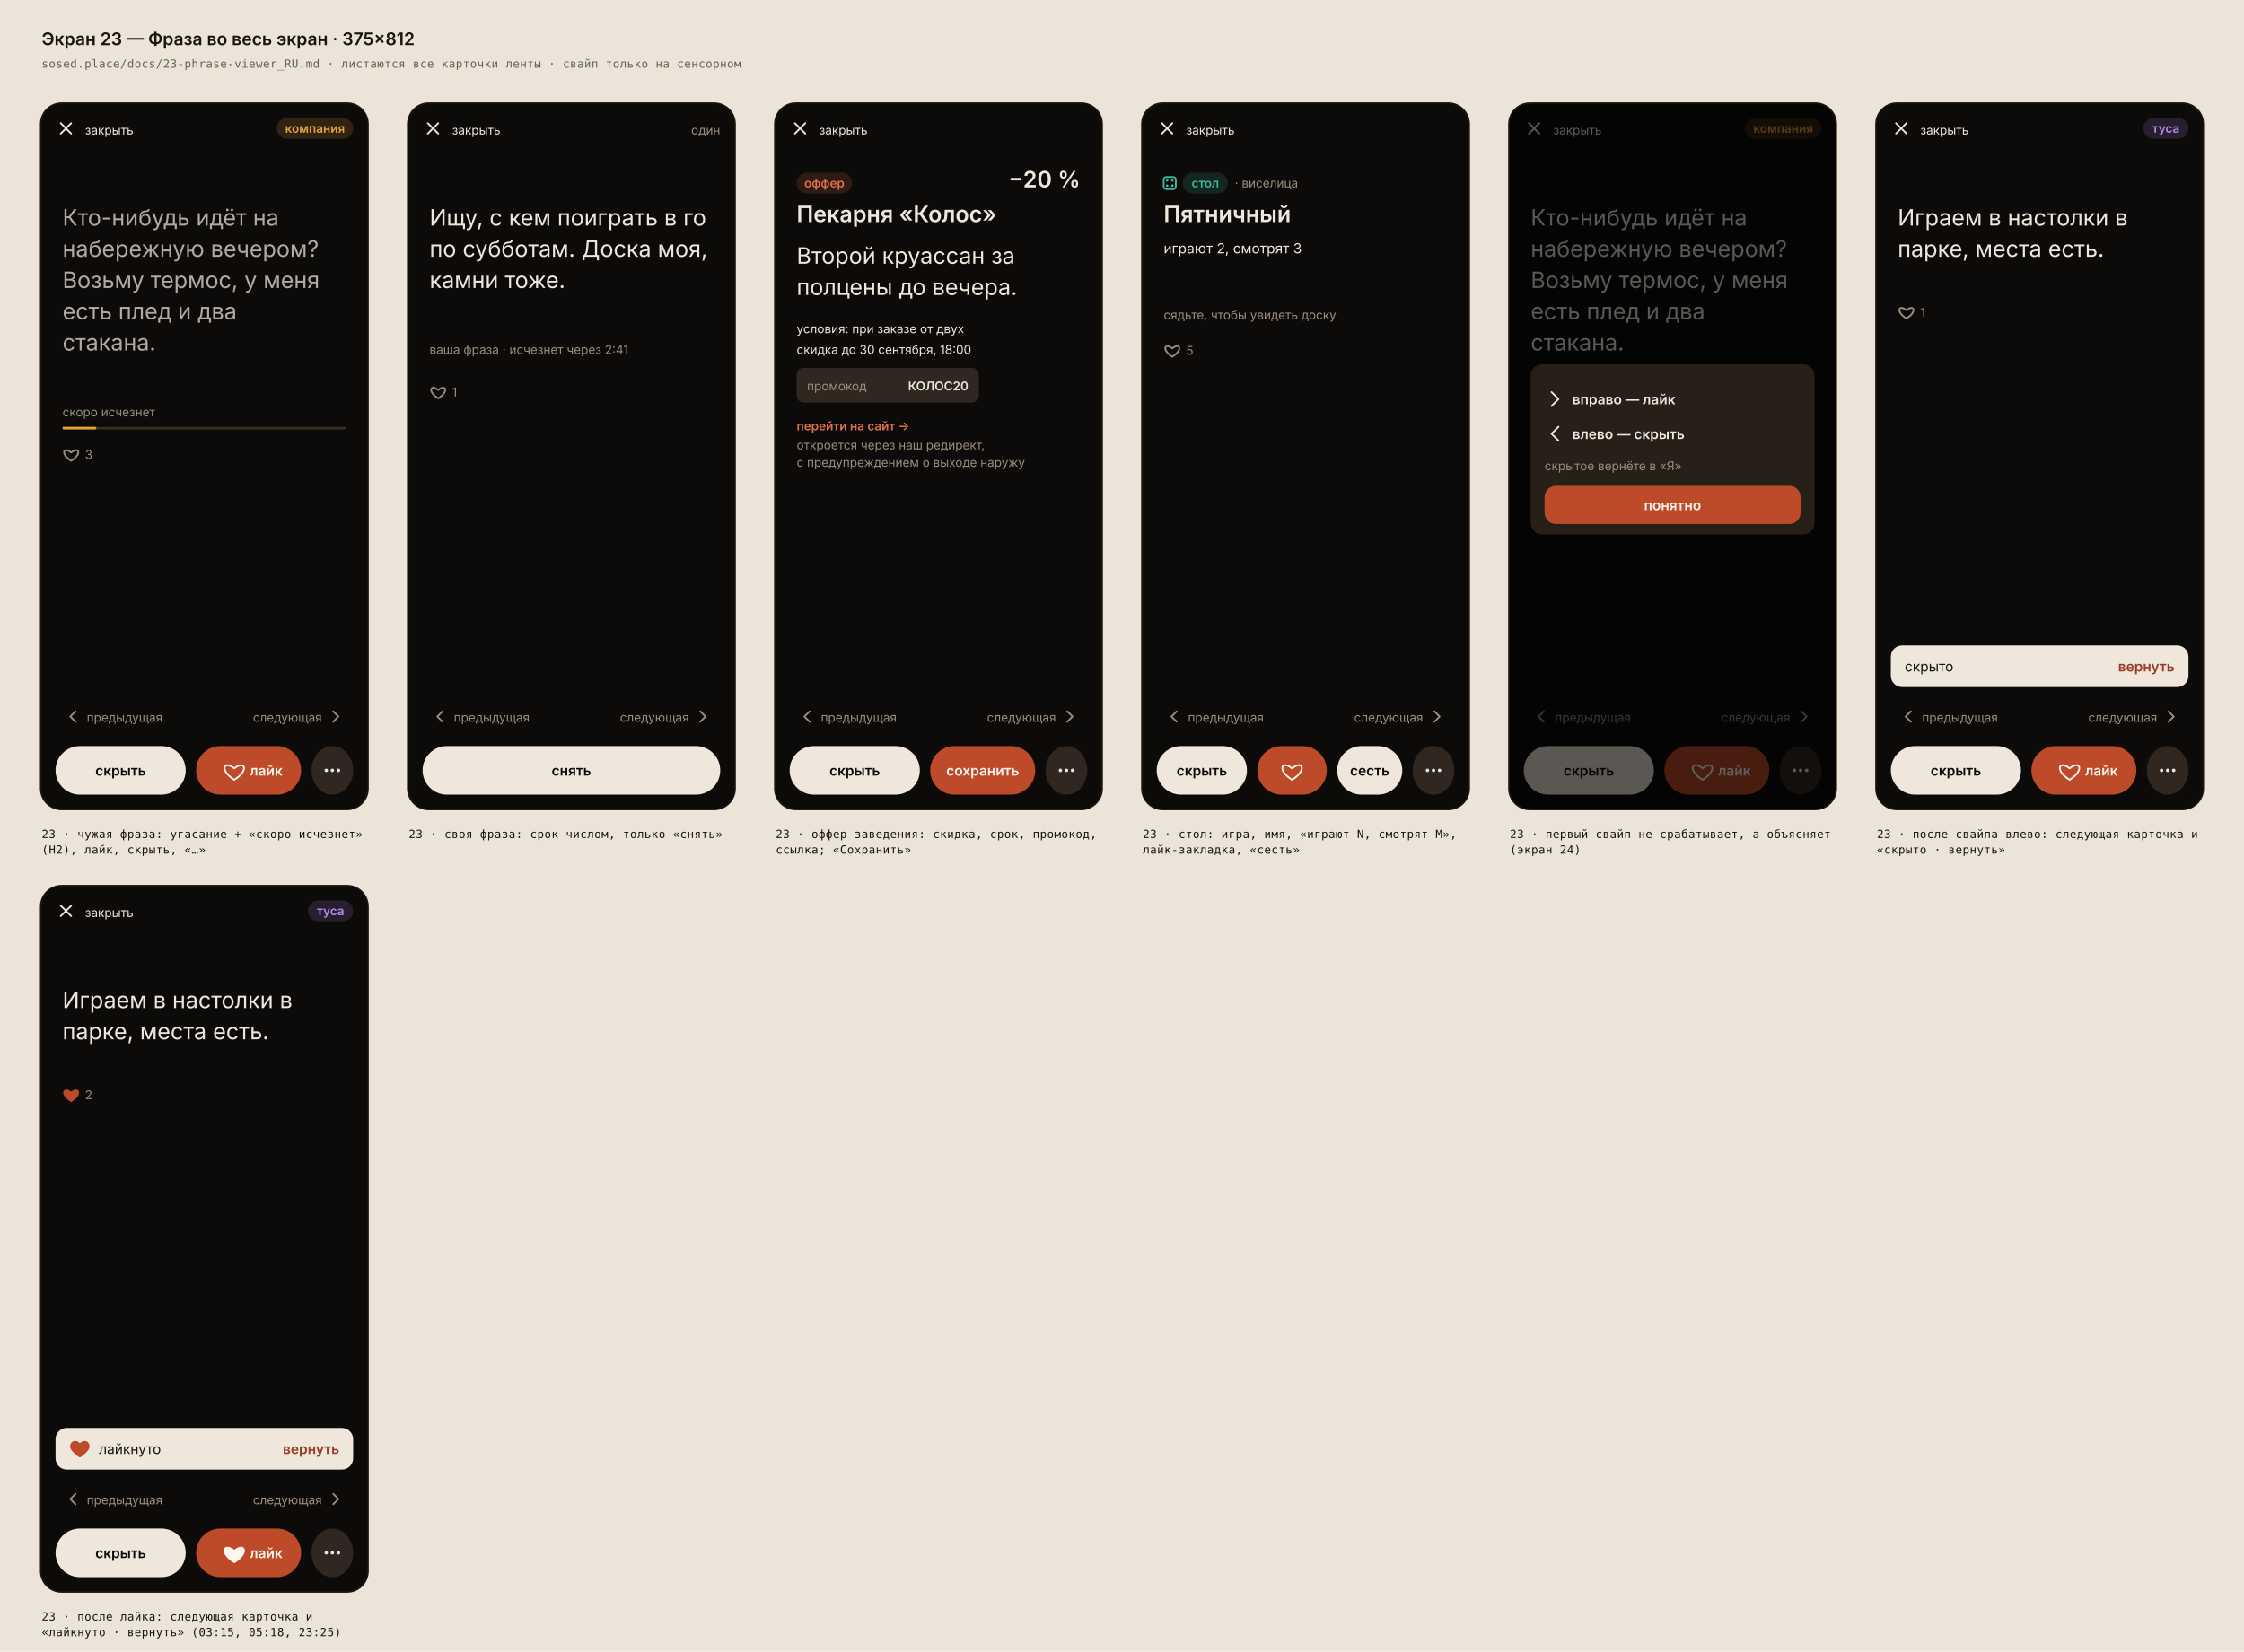
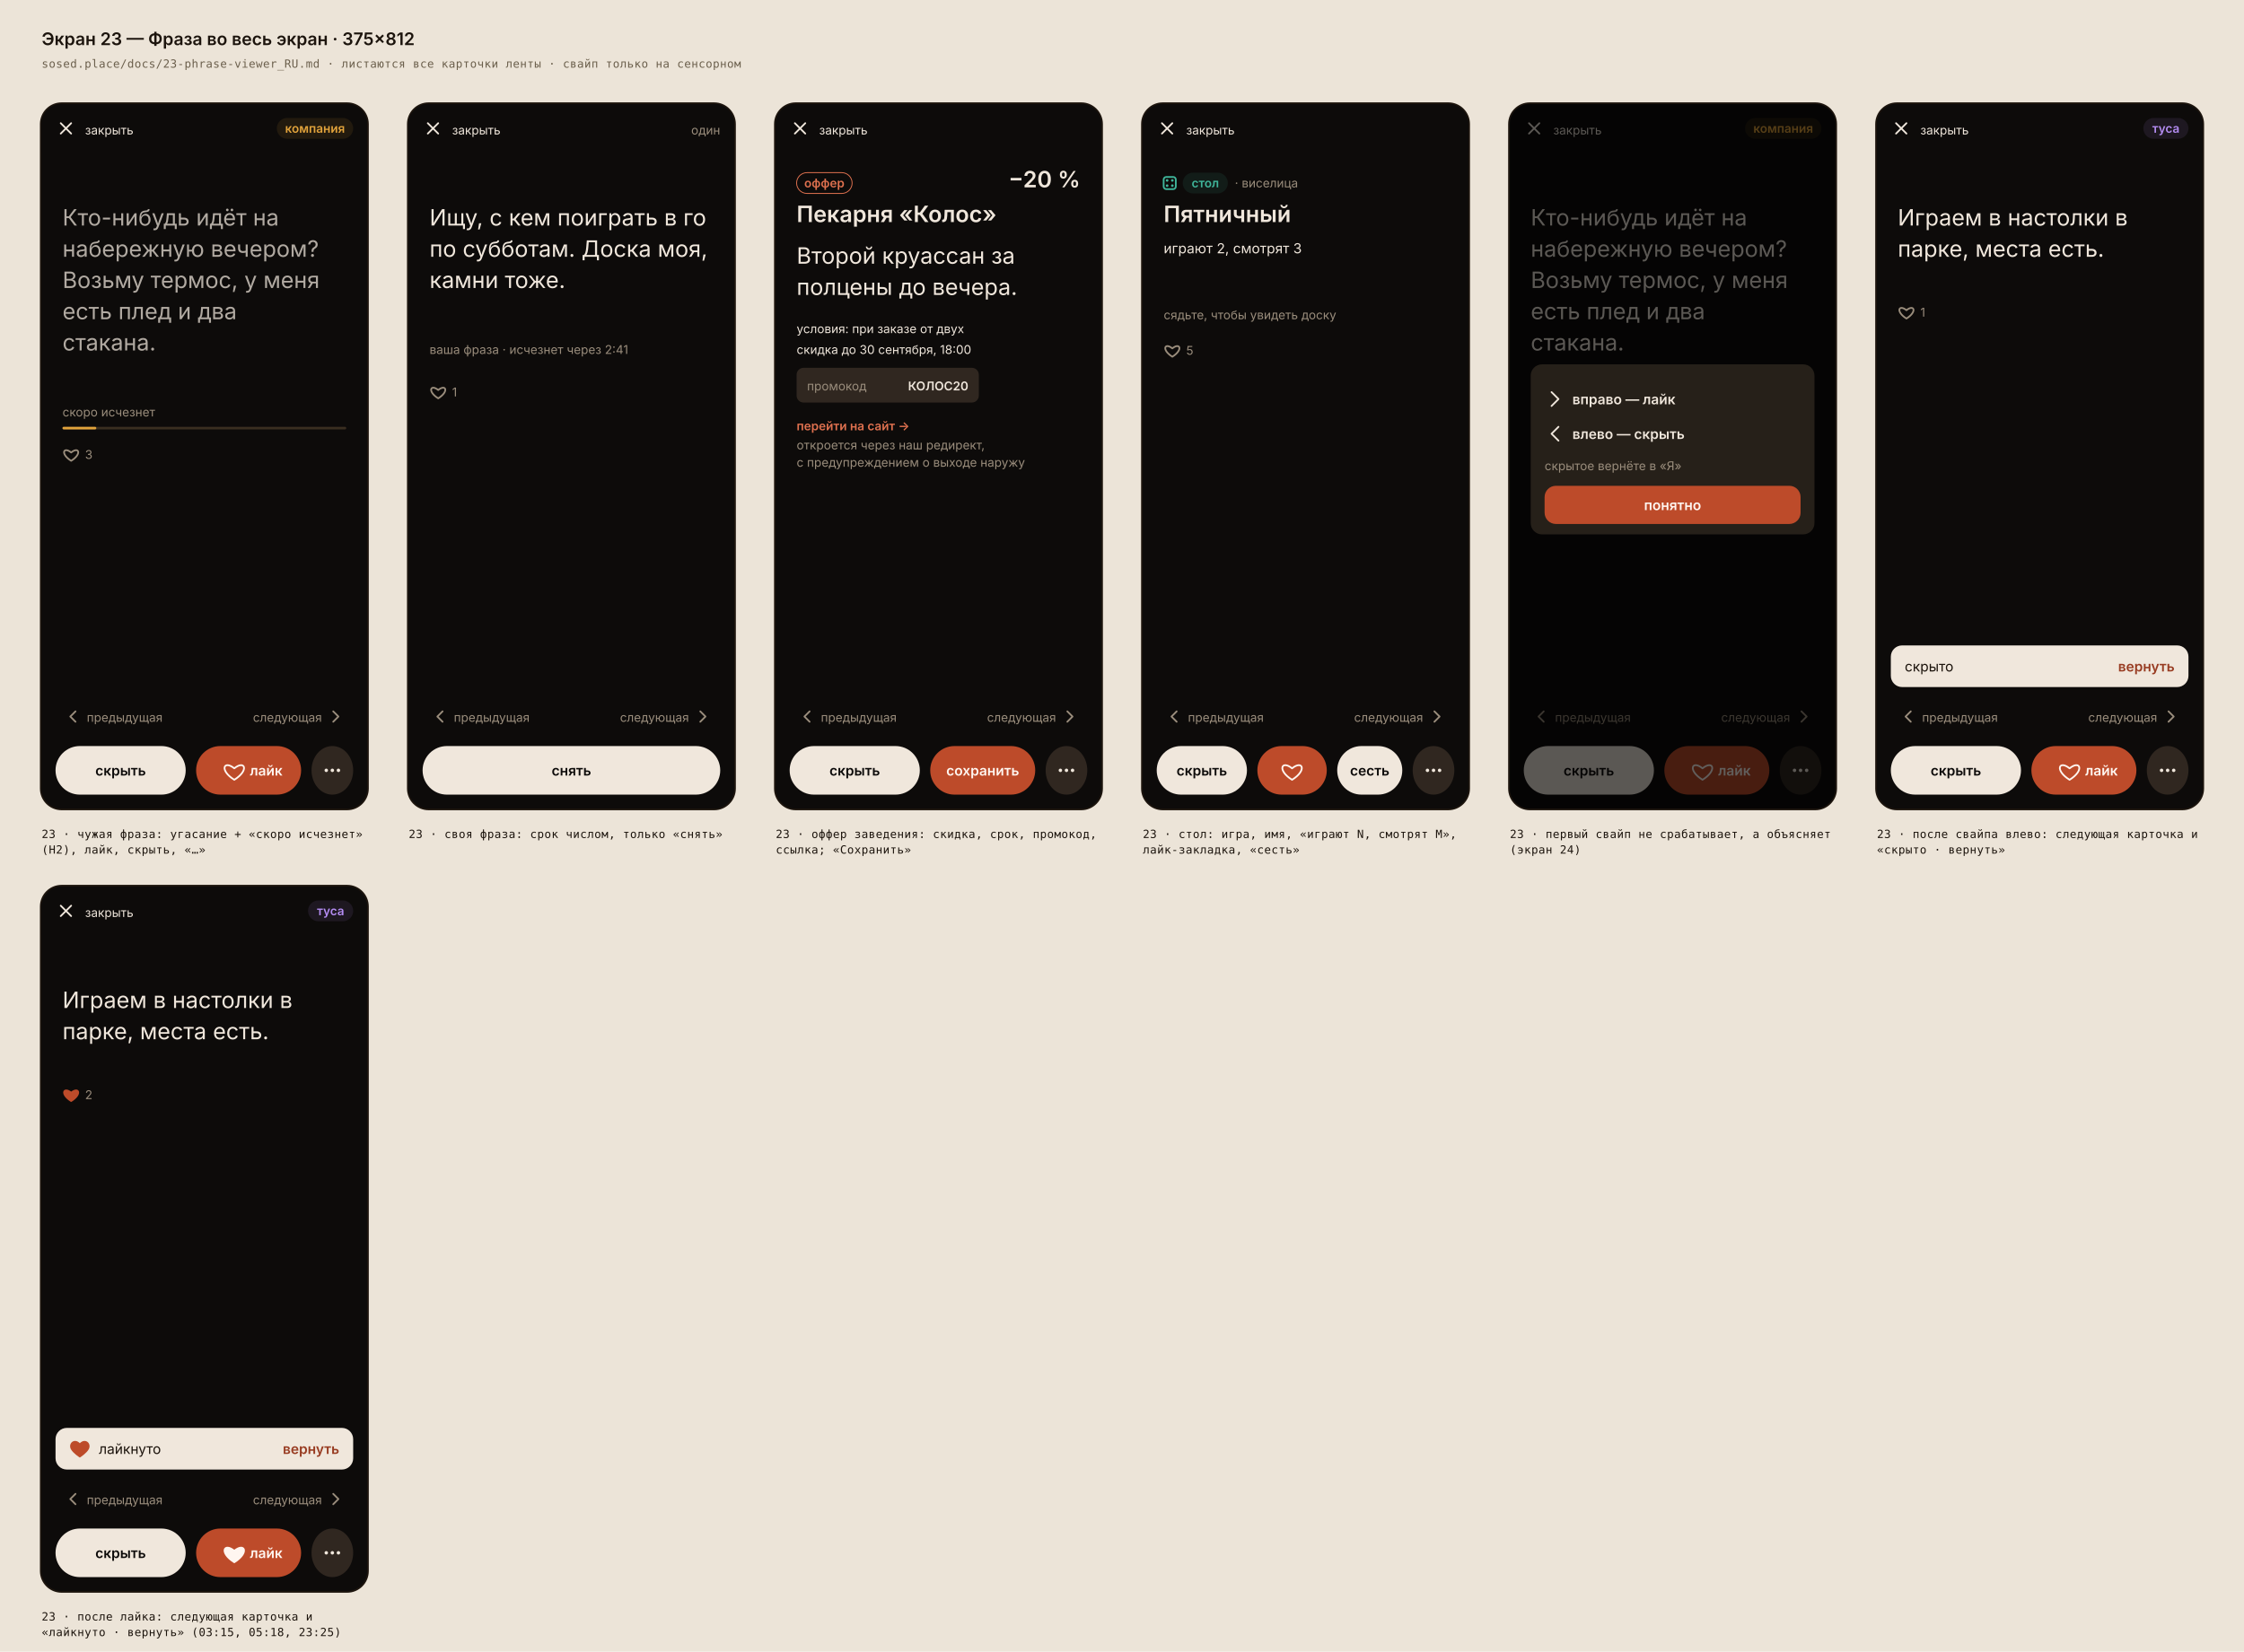
<svg xmlns="http://www.w3.org/2000/svg" width="2586" height="1904" viewBox="0 0 2586 1904">
  <style>
    @font-face { font-family: "Golos Text"; font-weight: 400 600;
      src: url(/fonts/q5uCsoe9Lv5t7Meb31EcExN8hA.woff2) format("woff2"); }
    @font-face { font-family: "JetBrains Mono"; font-weight: 400;
      src: url(/fonts/tDbv2o-flEEny0FZhsfKu5WU4zr3E_BX0PnT8RD8yKwBNntkaToggR7BYRbKPxDcwg.woff2) format("woff2"); }
    text { font-family: "Golos Text", Inter, system-ui, sans-serif; }
    .t16 { font-size: 16px; fill: #f0e7dc; }
    .t16b { font-size: 16px; font-weight: 600; fill: #f0e7dc; }
    .t14 { font-size: 14px; fill: #9a8d7c; }
    .t14fg { font-size: 14px; fill: #f0e7dc; }
    .t14b { font-size: 14px; font-weight: 600; fill: #f0e7dc; }
    .t18b { font-size: 20px; font-weight: 600; fill: #f0e7dc; }
    .t22b { font-size: 26px; font-weight: 600; fill: #f0e7dc; }
    .big { font-size: 26px; fill: #f0e7dc; }
    .acc { font-size: 14px; font-weight: 600; fill: #e0714f; }
    .cap { font-family: "JetBrains Mono", ui-monospace, monospace; font-size: 13px; fill: #6b5f4c; letter-spacing: 0.4px; }
    .capb { font-family: "JetBrains Mono", ui-monospace, monospace; font-size: 13px; fill: #1c140d; letter-spacing: 0.4px; }
    .sheet-title { font-size: 20px; font-weight: 600; fill: #1c140d; }
</style>
  <rect width="2586" height="1904" style="fill:#ece4d8" />
  <text x="48" y="52" class="sheet-title">Экран 23 — Фраза во весь экран · 375×812</text>
  <text x="48" y="78" class="cap">sosed.place/docs/23-phrase-viewer_RU.md · листаются все карточки ленты · свайп только на сенсорном</text>
  <g transform="translate(48,120)">
    <rect x="-1" y="-1" width="377" height="814" rx="24" style="fill:#0d0b0a;stroke:#1c140d;stroke-width:2" />
    <clipPath id="c48">
      <rect x="0" y="0" width="375" height="812" rx="23" />
    </clipPath>
    <g clip-path="url(#c48)">
      <rect x="0" y="0" width="375" height="812" rx="0" style="fill:#0d0b0a" />
      <rect x="0" y="0" width="375" height="56" rx="0" style="fill:#0d0b0a" />
      <rect x="6" y="6" width="44" height="44" rx="8" style="fill:none" />
      <path d="M22.0 22.0 L34.0 34.0 M34.0 22.0 L22.0 34.0" style="stroke:#f0e7dc;stroke-width:2;stroke-linecap:round" />
      <text x="50" y="35" class="t14fg" text-anchor="start">закрыть</text>
-       <rect x="271" y="16" width="88" height="24" rx="12" style="fill:#e2a33b;fill-opacity:0.16" />
+       <rect x="271" y="16" width="88" height="24" rx="12" style="fill:#e2a33b;fill-opacity:0.10" />
      <text x="315" y="33" class="t14b" text-anchor="middle" style="fill:#e2a33b">компания</text>
      <text x="24" y="140" class="big" text-anchor="start" style="opacity:0.72">Кто-нибудь идёт на</text>
      <text x="24" y="176" class="big" text-anchor="start" style="opacity:0.72">набережную вечером?</text>
      <text x="24" y="212" class="big" text-anchor="start" style="opacity:0.72">Возьму термос, у меня</text>
      <text x="24" y="248" class="big" text-anchor="start" style="opacity:0.72">есть плед и два</text>
      <text x="24" y="284" class="big" text-anchor="start" style="opacity:0.72">стакана.</text>
      <text x="24" y="360" class="t14" text-anchor="start">скоро исчезнет</text>
      <rect x="24" y="372" width="327" height="3" rx="1.5" fill="#3a2e20" />
      <rect x="24" y="372" width="39" height="3" rx="1.5" fill="#e2a33b" />
      <path d="M34 411.2 C21.2 403.2 25.2 394.4 34 401.6 C42.8 394.4 46.8 403.2 34 411.2 Z" style="fill:none;stroke:#9a8d7c;stroke-width:2;stroke-linejoin:round" />
      <text x="50" y="409" class="t14" text-anchor="start">3</text>
      <rect x="16" y="684" width="160" height="44" rx="8" style="fill:none" />
      <path d="M39.0 700 L33.0 706 L39.0 712" style="fill:none;stroke:#9a8d7c;stroke-width:2;stroke-linecap:round;stroke-linejoin:round" />
      <text x="52" y="712" class="t14" text-anchor="start">предыдущая</text>
      <rect x="199" y="684" width="160" height="44" rx="8" style="fill:none" />
      <text x="323" y="712" class="t14" text-anchor="end">следующая</text>
      <path d="M336.0 700 L342.0 706 L336.0 712" style="fill:none;stroke:#9a8d7c;stroke-width:2;stroke-linecap:round;stroke-linejoin:round" />
      <rect x="16" y="740" width="150" height="56" rx="28" style="fill:#f0e7dc" />
      <text x="91.0" y="774.0" class="t16b" text-anchor="middle" style="fill:#0d0b0a">скрыть</text>
      <rect x="178" y="740" width="121" height="56" rx="28" style="fill:#bd4b2a" />
      <path d="M222 778.9 C204.4 767.9 209.9 755.8 222 765.7 C234.1 755.8 239.6 767.9 222 778.9 Z" style="fill:none;stroke:#fff6f0;stroke-width:2;stroke-linejoin:round" />
      <text x="240" y="774" class="t16b" text-anchor="start" style="fill:#fff6f0">лайк</text>
      <rect x="311" y="740" width="48" height="56" rx="28" style="fill:#302720" />
      <circle cx="328" cy="768" r="2" style="fill:#f0e7dc" />
      <circle cx="335" cy="768" r="2" style="fill:#f0e7dc" />
      <circle cx="342" cy="768" r="2" style="fill:#f0e7dc" />
    </g>
  </g>
  <text x="48" y="966" class="capb">23 · чужая фраза: угасание + «скоро исчезнет»</text>
  <text x="48" y="984" class="capb">(Н2), лайк, скрыть, «…»</text>
  <g transform="translate(471,120)">
    <rect x="-1" y="-1" width="377" height="814" rx="24" style="fill:#0d0b0a;stroke:#1c140d;stroke-width:2" />
    <clipPath id="c471">
      <rect x="0" y="0" width="375" height="812" rx="23" />
    </clipPath>
    <g clip-path="url(#c471)">
      <rect x="0" y="0" width="375" height="812" rx="0" style="fill:#0d0b0a" />
      <rect x="0" y="0" width="375" height="56" rx="0" style="fill:#0d0b0a" />
      <rect x="6" y="6" width="44" height="44" rx="8" style="fill:none" />
      <path d="M22.0 22.0 L34.0 34.0 M34.0 22.0 L22.0 34.0" style="stroke:#f0e7dc;stroke-width:2;stroke-linecap:round" />
      <text x="50" y="35" class="t14fg" text-anchor="start">закрыть</text>
      <text x="359" y="35" class="t14" text-anchor="end">один</text>
      <text x="24" y="140" class="big" text-anchor="start">Ищу, с кем поиграть в го</text>
      <text x="24" y="176" class="big" text-anchor="start">по субботам. Доска моя,</text>
      <text x="24" y="212" class="big" text-anchor="start">камни тоже.</text>
      <text x="24" y="288" class="t14" text-anchor="start">ваша фраза · исчезнет через 2:41</text>
      <path d="M34 339.2 C21.2 331.2 25.2 322.4 34 329.6 C42.8 322.4 46.8 331.2 34 339.2 Z" style="fill:none;stroke:#9a8d7c;stroke-width:2;stroke-linejoin:round" />
      <text x="50" y="337" class="t14" text-anchor="start">1</text>
      <rect x="16" y="684" width="160" height="44" rx="8" style="fill:none" />
      <path d="M39.0 700 L33.0 706 L39.0 712" style="fill:none;stroke:#9a8d7c;stroke-width:2;stroke-linecap:round;stroke-linejoin:round" />
      <text x="52" y="712" class="t14" text-anchor="start">предыдущая</text>
      <rect x="199" y="684" width="160" height="44" rx="8" style="fill:none" />
      <text x="323" y="712" class="t14" text-anchor="end">следующая</text>
      <path d="M336.0 700 L342.0 706 L336.0 712" style="fill:none;stroke:#9a8d7c;stroke-width:2;stroke-linecap:round;stroke-linejoin:round" />
      <rect x="16" y="740" width="343" height="56" rx="28" style="fill:#f0e7dc" />
      <text x="187.5" y="774.0" class="t16b" text-anchor="middle" style="fill:#0d0b0a">снять</text>
    </g>
  </g>
  <text x="471" y="966" class="capb">23 · своя фраза: срок числом, только «снять»</text>
  <g transform="translate(894,120)">
    <rect x="-1" y="-1" width="377" height="814" rx="24" style="fill:#0d0b0a;stroke:#1c140d;stroke-width:2" />
    <clipPath id="c894">
      <rect x="0" y="0" width="375" height="812" rx="23" />
    </clipPath>
    <g clip-path="url(#c894)">
      <rect x="0" y="0" width="375" height="812" rx="0" style="fill:#0d0b0a" />
      <rect x="0" y="0" width="375" height="56" rx="0" style="fill:#0d0b0a" />
      <rect x="6" y="6" width="44" height="44" rx="8" style="fill:none" />
      <path d="M22.0 22.0 L34.0 34.0 M34.0 22.0 L22.0 34.0" style="stroke:#f0e7dc;stroke-width:2;stroke-linecap:round" />
      <text x="50" y="35" class="t14fg" text-anchor="start">закрыть</text>
-       <rect x="24" y="79" width="64" height="24" rx="12" style="fill:#e0714f;fill-opacity:0.16" />
+       <rect x="24" y="79" width="64" height="24" rx="12" style="fill:none;stroke:#e0714f;stroke-width:1" />
      <text x="56" y="96" class="t14b" text-anchor="middle" style="fill:#e0714f">оффер</text>
      <text x="351" y="96" class="t22b" text-anchor="end">−20 %</text>
      <text x="24" y="136" class="t22b" text-anchor="start">Пекарня «Колос»</text>
      <text x="24" y="184" class="big" text-anchor="start">Второй круассан за</text>
      <text x="24" y="220" class="big" text-anchor="start">полцены до вечера.</text>
      <text x="24" y="264" class="t14fg" text-anchor="start">условия: при заказе от двух</text>
      <text x="24" y="288" class="t14fg" text-anchor="start">скидка до 30 сентября, 18:00</text>
      <rect x="24" y="304" width="210" height="40" rx="8" style="fill:#302720" />
      <text x="36" y="330" class="t14" text-anchor="start">промокод</text>
      <text x="222" y="330" class="t14b" text-anchor="end">КОЛОС20</text>
      <text x="24" y="376" class="acc" text-anchor="start">перейти на сайт →</text>
      <text x="24" y="398" class="t14" text-anchor="start">откроется через наш редирект,</text>
      <text x="24" y="418" class="t14" text-anchor="start">с предупреждением о выходе наружу</text>
      <rect x="16" y="684" width="160" height="44" rx="8" style="fill:none" />
      <path d="M39.0 700 L33.0 706 L39.0 712" style="fill:none;stroke:#9a8d7c;stroke-width:2;stroke-linecap:round;stroke-linejoin:round" />
      <text x="52" y="712" class="t14" text-anchor="start">предыдущая</text>
      <rect x="199" y="684" width="160" height="44" rx="8" style="fill:none" />
      <text x="323" y="712" class="t14" text-anchor="end">следующая</text>
      <path d="M336.0 700 L342.0 706 L336.0 712" style="fill:none;stroke:#9a8d7c;stroke-width:2;stroke-linecap:round;stroke-linejoin:round" />
      <rect x="16" y="740" width="150" height="56" rx="28" style="fill:#f0e7dc" />
      <text x="91.0" y="774.0" class="t16b" text-anchor="middle" style="fill:#0d0b0a">скрыть</text>
      <rect x="178" y="740" width="121" height="56" rx="28" style="fill:#bd4b2a" />
      <text x="238.5" y="774.0" class="t16b" text-anchor="middle" style="fill:#fff6f0">сохранить</text>
      <rect x="311" y="740" width="48" height="56" rx="28" style="fill:#302720" />
      <circle cx="328" cy="768" r="2" style="fill:#f0e7dc" />
      <circle cx="335" cy="768" r="2" style="fill:#f0e7dc" />
      <circle cx="342" cy="768" r="2" style="fill:#f0e7dc" />
    </g>
  </g>
  <text x="894" y="966" class="capb">23 · оффер заведения: скидка, срок, промокод,</text>
  <text x="894" y="984" class="capb">ссылка; «Сохранить»</text>
  <g transform="translate(1317,120)">
    <rect x="-1" y="-1" width="377" height="814" rx="24" style="fill:#0d0b0a;stroke:#1c140d;stroke-width:2" />
    <clipPath id="c1317">
      <rect x="0" y="0" width="375" height="812" rx="23" />
    </clipPath>
    <g clip-path="url(#c1317)">
      <rect x="0" y="0" width="375" height="812" rx="0" style="fill:#0d0b0a" />
      <rect x="0" y="0" width="375" height="56" rx="0" style="fill:#0d0b0a" />
      <rect x="6" y="6" width="44" height="44" rx="8" style="fill:none" />
      <path d="M22.0 22.0 L34.0 34.0 M34.0 22.0 L22.0 34.0" style="stroke:#f0e7dc;stroke-width:2;stroke-linecap:round" />
      <text x="50" y="35" class="t14fg" text-anchor="start">закрыть</text>
      <rect x="24" y="84" width="14" height="14" rx="3" fill="none" stroke="#3fb59a" stroke-width="2" />
      <circle cx="28" cy="88" r="1.5" fill="#3fb59a" />
      <circle cx="34" cy="88" r="1.5" fill="#3fb59a" />
      <circle cx="28" cy="94" r="1.5" fill="#3fb59a" />
      <circle cx="34" cy="94" r="1.5" fill="#3fb59a" />
-       <rect x="46" y="79" width="52" height="24" rx="12" style="fill:#3fb59a;fill-opacity:0.16" />
+       <rect x="46" y="79" width="52" height="24" rx="12" style="fill:#3fb59a;fill-opacity:0.10" />
      <text x="72" y="96" class="t14b" text-anchor="middle" style="fill:#3fb59a">стол</text>
      <text x="106" y="96" class="t14" text-anchor="start">· виселица</text>
      <text x="24" y="136" class="t22b" text-anchor="start">Пятничный</text>
      <text x="24" y="172" class="t16" text-anchor="start">играют 2, смотрят 3</text>
      <text x="24" y="248" class="t14" text-anchor="start">сядьте, чтобы увидеть доску</text>
      <path d="M34 291.2 C21.2 283.2 25.2 274.4 34 281.6 C42.8 274.4 46.8 283.2 34 291.2 Z" style="fill:none;stroke:#9a8d7c;stroke-width:2;stroke-linejoin:round" />
      <text x="50" y="289" class="t14" text-anchor="start">5</text>
      <rect x="16" y="684" width="160" height="44" rx="8" style="fill:none" />
      <path d="M39.0 700 L33.0 706 L39.0 712" style="fill:none;stroke:#9a8d7c;stroke-width:2;stroke-linecap:round;stroke-linejoin:round" />
      <text x="52" y="712" class="t14" text-anchor="start">предыдущая</text>
      <rect x="199" y="684" width="160" height="44" rx="8" style="fill:none" />
      <text x="323" y="712" class="t14" text-anchor="end">следующая</text>
      <path d="M336.0 700 L342.0 706 L336.0 712" style="fill:none;stroke:#9a8d7c;stroke-width:2;stroke-linecap:round;stroke-linejoin:round" />
      <rect x="16" y="740" width="104" height="56" rx="28" style="fill:#f0e7dc" />
      <text x="68.0" y="774.0" class="t16b" text-anchor="middle" style="fill:#0d0b0a">скрыть</text>
      <rect x="132" y="740" width="80" height="56" rx="28" style="fill:#bd4b2a" />
      <path d="M172 778.9 C154.4 767.9 159.9 755.8 172 765.7 C184.1 755.8 189.6 767.9 172 778.9 Z" style="fill:none;stroke:#fff6f0;stroke-width:2;stroke-linejoin:round" />
      <rect x="224" y="740" width="75" height="56" rx="28" style="fill:#f0e7dc" />
      <text x="261.5" y="774.0" class="t16b" text-anchor="middle" style="fill:#0d0b0a">сесть</text>
      <rect x="311" y="740" width="48" height="56" rx="28" style="fill:#302720" />
      <circle cx="328" cy="768" r="2" style="fill:#f0e7dc" />
      <circle cx="335" cy="768" r="2" style="fill:#f0e7dc" />
      <circle cx="342" cy="768" r="2" style="fill:#f0e7dc" />
    </g>
  </g>
  <text x="1317" y="966" class="capb">23 · стол: игра, имя, «играют N, смотрят M»,</text>
  <text x="1317" y="984" class="capb">лайк-закладка, «сесть»</text>
  <g transform="translate(1740,120)">
    <rect x="-1" y="-1" width="377" height="814" rx="24" style="fill:#0d0b0a;stroke:#1c140d;stroke-width:2" />
    <clipPath id="c1740">
      <rect x="0" y="0" width="375" height="812" rx="23" />
    </clipPath>
    <g clip-path="url(#c1740)">
      <rect x="0" y="0" width="375" height="812" rx="0" style="fill:#0d0b0a" />
      <rect x="0" y="0" width="375" height="56" rx="0" style="fill:#0d0b0a" />
      <rect x="6" y="6" width="44" height="44" rx="8" style="fill:none" />
      <path d="M22.0 22.0 L34.0 34.0 M34.0 22.0 L22.0 34.0" style="stroke:#f0e7dc;stroke-width:2;stroke-linecap:round" />
      <text x="50" y="35" class="t14fg" text-anchor="start">закрыть</text>
-       <rect x="271" y="16" width="88" height="24" rx="12" style="fill:#e2a33b;fill-opacity:0.16" />
+       <rect x="271" y="16" width="88" height="24" rx="12" style="fill:#e2a33b;fill-opacity:0.10" />
      <text x="315" y="33" class="t14b" text-anchor="middle" style="fill:#e2a33b">компания</text>
      <text x="24" y="140" class="big" text-anchor="start">Кто-нибудь идёт на</text>
      <text x="24" y="176" class="big" text-anchor="start">набережную вечером?</text>
      <text x="24" y="212" class="big" text-anchor="start">Возьму термос, у меня</text>
      <text x="24" y="248" class="big" text-anchor="start">есть плед и два</text>
      <text x="24" y="284" class="big" text-anchor="start">стакана.</text>
      <rect x="16" y="684" width="160" height="44" rx="8" style="fill:none" />
      <path d="M39.0 700 L33.0 706 L39.0 712" style="fill:none;stroke:#9a8d7c;stroke-width:2;stroke-linecap:round;stroke-linejoin:round" />
      <text x="52" y="712" class="t14" text-anchor="start">предыдущая</text>
      <rect x="199" y="684" width="160" height="44" rx="8" style="fill:none" />
      <text x="323" y="712" class="t14" text-anchor="end">следующая</text>
      <path d="M336.0 700 L342.0 706 L336.0 712" style="fill:none;stroke:#9a8d7c;stroke-width:2;stroke-linecap:round;stroke-linejoin:round" />
      <rect x="16" y="740" width="150" height="56" rx="28" style="fill:#f0e7dc" />
      <text x="91.0" y="774.0" class="t16b" text-anchor="middle" style="fill:#0d0b0a">скрыть</text>
      <rect x="178" y="740" width="121" height="56" rx="28" style="fill:#bd4b2a" />
      <path d="M222 778.9 C204.4 767.9 209.9 755.8 222 765.7 C234.1 755.8 239.6 767.9 222 778.9 Z" style="fill:none;stroke:#fff6f0;stroke-width:2;stroke-linejoin:round" />
      <text x="240" y="774" class="t16b" text-anchor="start" style="fill:#fff6f0">лайк</text>
      <rect x="311" y="740" width="48" height="56" rx="28" style="fill:#302720" />
      <circle cx="328" cy="768" r="2" style="fill:#f0e7dc" />
      <circle cx="335" cy="768" r="2" style="fill:#f0e7dc" />
      <circle cx="342" cy="768" r="2" style="fill:#f0e7dc" />
      <rect x="0" y="0" width="375" height="812" rx="0" style="fill:#000000" opacity="0.62" />
      <rect x="24" y="300" width="327" height="196" rx="13" style="fill:#262019" />
      <path d="M48.0 332 L56.0 340 L48.0 348" style="fill:none;stroke:#f0e7dc;stroke-width:2;stroke-linecap:round;stroke-linejoin:round" />
      <text x="72" y="346" class="t16b" text-anchor="start">вправо — лайк</text>
      <path d="M56.0 372 L48.0 380 L56.0 388" style="fill:none;stroke:#f0e7dc;stroke-width:2;stroke-linecap:round;stroke-linejoin:round" />
      <text x="72" y="386" class="t16b" text-anchor="start">влево — скрыть</text>
      <text x="40" y="422" class="t14" text-anchor="start">скрытое вернёте в «Я»</text>
      <rect x="40" y="440" width="295" height="44" rx="13" style="fill:#bd4b2a" />
      <text x="187.5" y="468.0" class="t16b" text-anchor="middle" style="fill:#fff6f0">понятно</text>
    </g>
  </g>
  <text x="1740" y="966" class="capb">23 · первый свайп не срабатывает, а объясняет</text>
  <text x="1740" y="984" class="capb">(экран 24)</text>
  <g transform="translate(2163,120)">
    <rect x="-1" y="-1" width="377" height="814" rx="24" style="fill:#0d0b0a;stroke:#1c140d;stroke-width:2" />
    <clipPath id="c2163">
      <rect x="0" y="0" width="375" height="812" rx="23" />
    </clipPath>
    <g clip-path="url(#c2163)">
      <rect x="0" y="0" width="375" height="812" rx="0" style="fill:#0d0b0a" />
      <rect x="0" y="0" width="375" height="56" rx="0" style="fill:#0d0b0a" />
      <rect x="6" y="6" width="44" height="44" rx="8" style="fill:none" />
      <path d="M22.0 22.0 L34.0 34.0 M34.0 22.0 L22.0 34.0" style="stroke:#f0e7dc;stroke-width:2;stroke-linecap:round" />
      <text x="50" y="35" class="t14fg" text-anchor="start">закрыть</text>
-       <rect x="307" y="16" width="52" height="24" rx="12" style="fill:#b48cf2;fill-opacity:0.16" />
+       <rect x="307" y="16" width="52" height="24" rx="12" style="fill:#b48cf2;fill-opacity:0.10" />
      <text x="333" y="33" class="t14b" text-anchor="middle" style="fill:#b48cf2">туса</text>
      <text x="24" y="140" class="big" text-anchor="start">Играем в настолки в</text>
      <text x="24" y="176" class="big" text-anchor="start">парке, места есть.</text>
      <path d="M34 247.2 C21.2 239.2 25.2 230.4 34 237.6 C42.8 230.4 46.8 239.2 34 247.2 Z" style="fill:none;stroke:#9a8d7c;stroke-width:2;stroke-linejoin:round" />
      <text x="50" y="245" class="t14" text-anchor="start">1</text>
      <rect x="16" y="624" width="343" height="48" rx="13" style="fill:#f0e7dc" />
      <text x="32" y="654" class="t16" text-anchor="start" style="fill:#1c140d">скрыто</text>
      <text x="343" y="654" class="t16b" text-anchor="end" style="fill:#983c22">вернуть</text>
      <rect x="16" y="684" width="160" height="44" rx="8" style="fill:none" />
      <path d="M39.0 700 L33.0 706 L39.0 712" style="fill:none;stroke:#9a8d7c;stroke-width:2;stroke-linecap:round;stroke-linejoin:round" />
      <text x="52" y="712" class="t14" text-anchor="start">предыдущая</text>
      <rect x="199" y="684" width="160" height="44" rx="8" style="fill:none" />
      <text x="323" y="712" class="t14" text-anchor="end">следующая</text>
      <path d="M336.0 700 L342.0 706 L336.0 712" style="fill:none;stroke:#9a8d7c;stroke-width:2;stroke-linecap:round;stroke-linejoin:round" />
      <rect x="16" y="740" width="150" height="56" rx="28" style="fill:#f0e7dc" />
      <text x="91.0" y="774.0" class="t16b" text-anchor="middle" style="fill:#0d0b0a">скрыть</text>
      <rect x="178" y="740" width="121" height="56" rx="28" style="fill:#bd4b2a" />
      <path d="M222 778.9 C204.4 767.9 209.9 755.8 222 765.7 C234.1 755.8 239.6 767.9 222 778.9 Z" style="fill:none;stroke:#fff6f0;stroke-width:2;stroke-linejoin:round" />
      <text x="240" y="774" class="t16b" text-anchor="start" style="fill:#fff6f0">лайк</text>
      <rect x="311" y="740" width="48" height="56" rx="28" style="fill:#302720" />
      <circle cx="328" cy="768" r="2" style="fill:#f0e7dc" />
      <circle cx="335" cy="768" r="2" style="fill:#f0e7dc" />
      <circle cx="342" cy="768" r="2" style="fill:#f0e7dc" />
    </g>
  </g>
  <text x="2163" y="966" class="capb">23 · после свайпа влево: следующая карточка и</text>
  <text x="2163" y="984" class="capb">«скрыто · вернуть»</text>
  <g transform="translate(48,1022)">
    <rect x="-1" y="-1" width="377" height="814" rx="24" style="fill:#0d0b0a;stroke:#1c140d;stroke-width:2" />
    <clipPath id="c48b">
      <rect x="0" y="0" width="375" height="812" rx="24" />
    </clipPath>
    <g clip-path="url(#c48b)">
      <rect x="0" y="0" width="375" height="812" rx="0" style="fill:#0d0b0a" />
      <rect x="0" y="0" width="375" height="56" rx="0" style="fill:#0d0b0a" />
      <rect x="6" y="6" width="44" height="44" rx="8" style="fill:none" />
      <path d="M22.0 22.0 L34.0 34.0 M34.0 22.0 L22.0 34.0" style="stroke:#f0e7dc;stroke-width:2;stroke-linecap:round" />
      <text x="50" y="35" class="t14fg" text-anchor="start">закрыть</text>
-       <rect x="307" y="16" width="52" height="24" rx="12" style="fill:#b48cf2;fill-opacity:0.16" />
+       <rect x="307" y="16" width="52" height="24" rx="12" style="fill:#b48cf2;fill-opacity:0.10" />
      <text x="333" y="33" class="t14b" text-anchor="middle" style="fill:#b48cf2">туса</text>
      <text x="24" y="140" class="big" text-anchor="start">Играем в настолки в</text>
      <text x="24" y="176" class="big" text-anchor="start">парке, места есть.</text>
      <path d="M34 247.2 C21.2 239.2 25.2 230.4 34 237.6 C42.8 230.4 46.8 239.2 34 247.2 Z" style="fill:#bd4b2a;stroke:#bd4b2a;stroke-width:2;stroke-linejoin:round" />
      <text x="50" y="245" class="t14" text-anchor="start">2</text>
      <rect x="16" y="624" width="343" height="48" rx="13" style="fill:#f0e7dc" />
      <path transform="translate(32,636)" d="M12 21s-7-4.5-9.5-9C.5 8 3 4 6.5 4c2 0 3.5 1 5.5 3 2-2 3.5-3 5.5-3C21 4 23.5 8 21.5 12 19 16.5 12 21 12 21z" style="fill:#bd4b2a;stroke:#bd4b2a;stroke-width:2" />
      <text x="66" y="654" class="t16" text-anchor="start" style="fill:#1c140d">лайкнуто</text>
      <rect x="271" y="626" width="88" height="44" fill="none" data-hit="44" />
      <text x="343" y="654" class="t16b" text-anchor="end" style="fill:#983c22">вернуть</text>
      <rect x="16" y="684" width="160" height="44" rx="8" style="fill:none" />
      <path d="M39.0 700 L33.0 706 L39.0 712" style="fill:none;stroke:#9a8d7c;stroke-width:2;stroke-linecap:round;stroke-linejoin:round" />
      <text x="52" y="712" class="t14" text-anchor="start">предыдущая</text>
      <rect x="199" y="684" width="160" height="44" rx="8" style="fill:none" />
      <text x="323" y="712" class="t14" text-anchor="end">следующая</text>
      <path d="M336.0 700 L342.0 706 L336.0 712" style="fill:none;stroke:#9a8d7c;stroke-width:2;stroke-linecap:round;stroke-linejoin:round" />
      <rect x="16" y="740" width="150" height="56" rx="28" style="fill:#f0e7dc" />
      <text x="91.0" y="774.0" class="t16b" text-anchor="middle" style="fill:#0d0b0a">скрыть</text>
      <rect x="178" y="740" width="121" height="56" rx="28" style="fill:#bd4b2a" />
      <path d="M222 778.9 C204.4 767.9 209.9 755.8 222 765.7 C234.1 755.8 239.6 767.9 222 778.9 Z" style="fill:#fff6f0;stroke:#fff6f0;stroke-width:2;stroke-linejoin:round" />
      <text x="240" y="774" class="t16b" text-anchor="start" style="fill:#fff6f0">лайк</text>
      <rect x="311" y="740" width="48" height="56" rx="28" style="fill:#302720" />
      <circle cx="328" cy="768" r="2" style="fill:#f0e7dc" />
      <circle cx="335" cy="768" r="2" style="fill:#f0e7dc" />
      <circle cx="342" cy="768" r="2" style="fill:#f0e7dc" />
    </g>
  </g>
  <text x="48" y="1868" class="capb">23 · после лайка: следующая карточка и</text>
  <text x="48" y="1886" class="capb">«лайкнуто · вернуть» (03:15, 05:18, 23:25)</text>
</svg>
